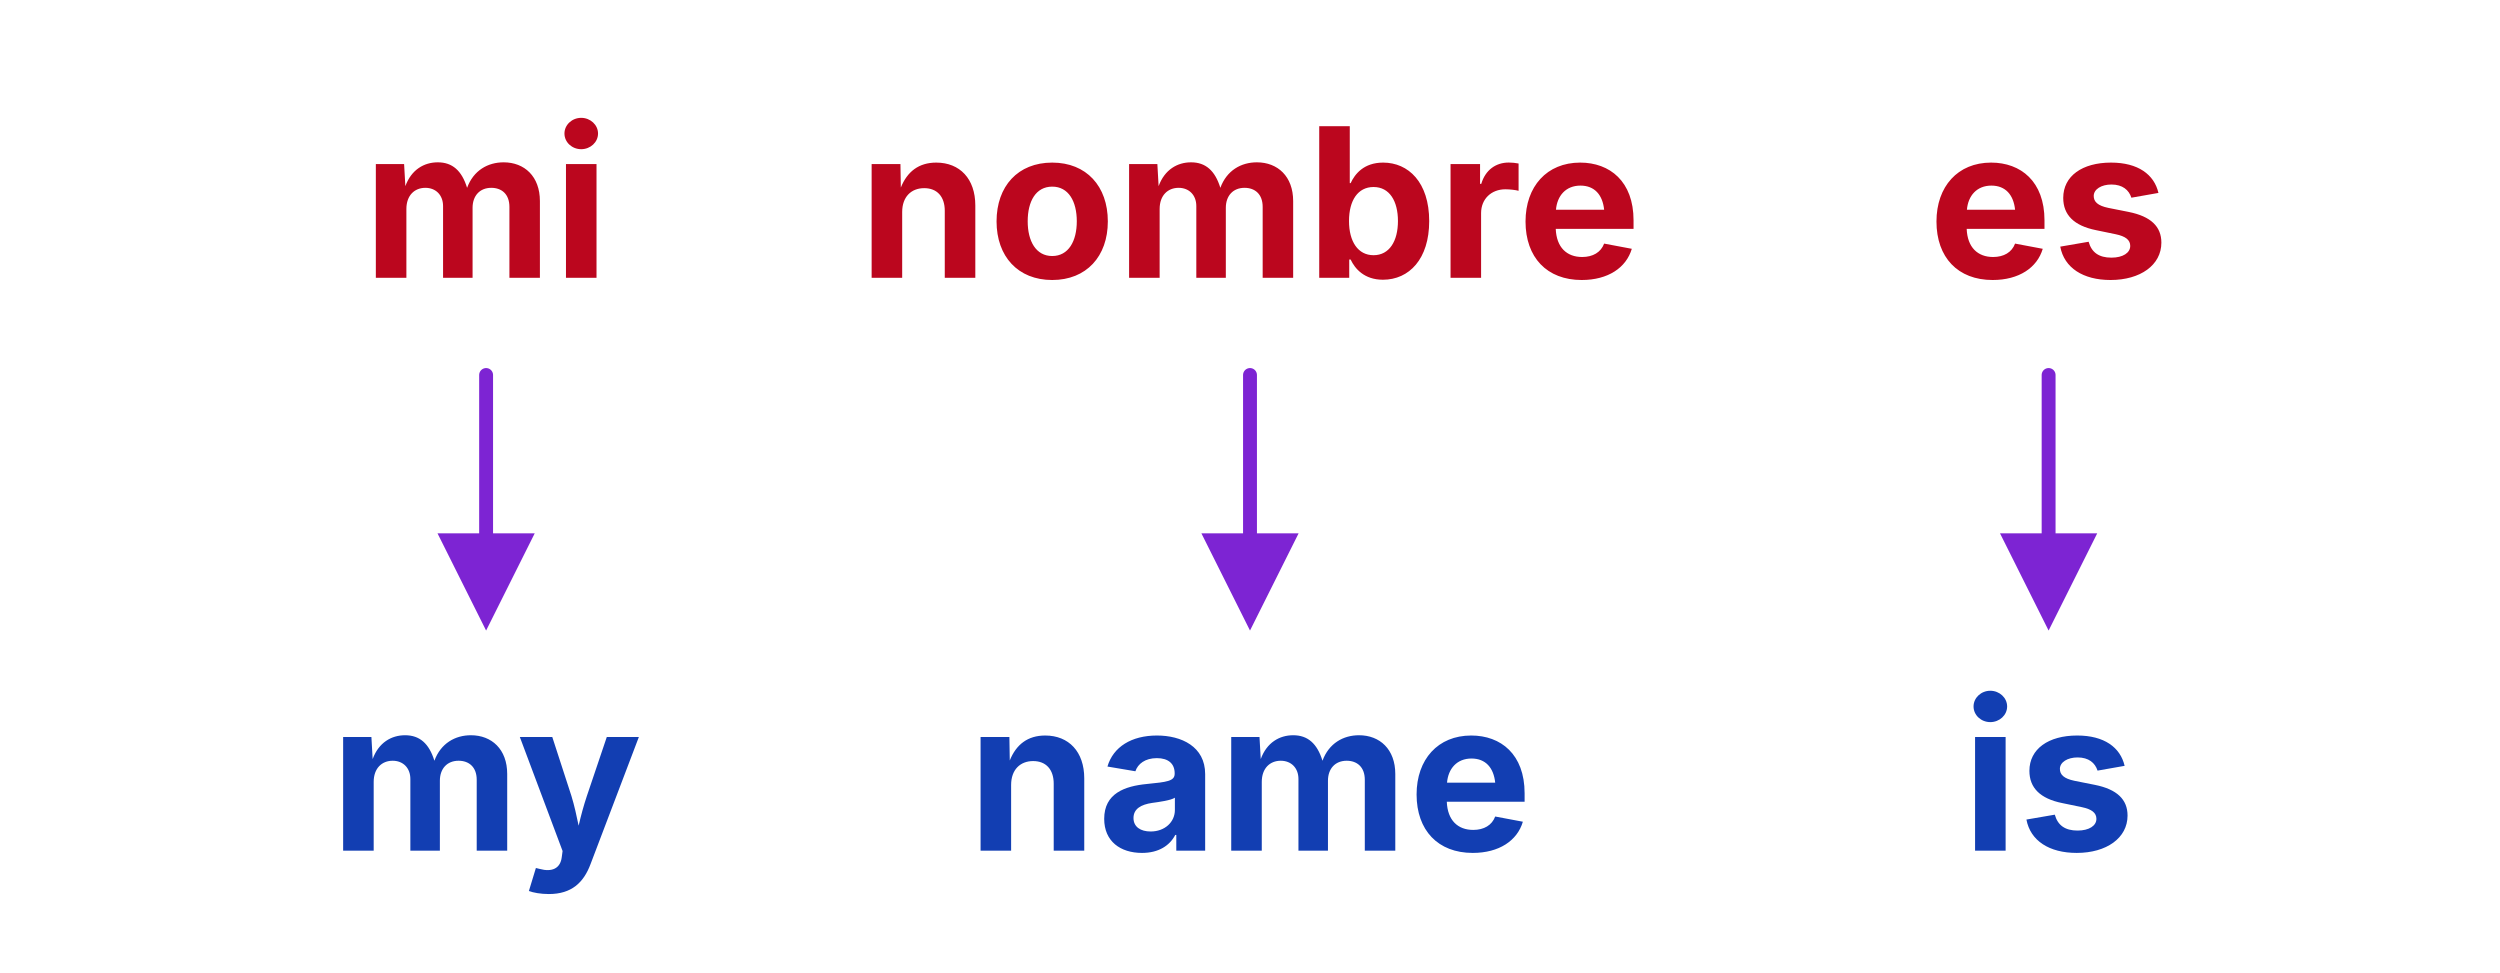
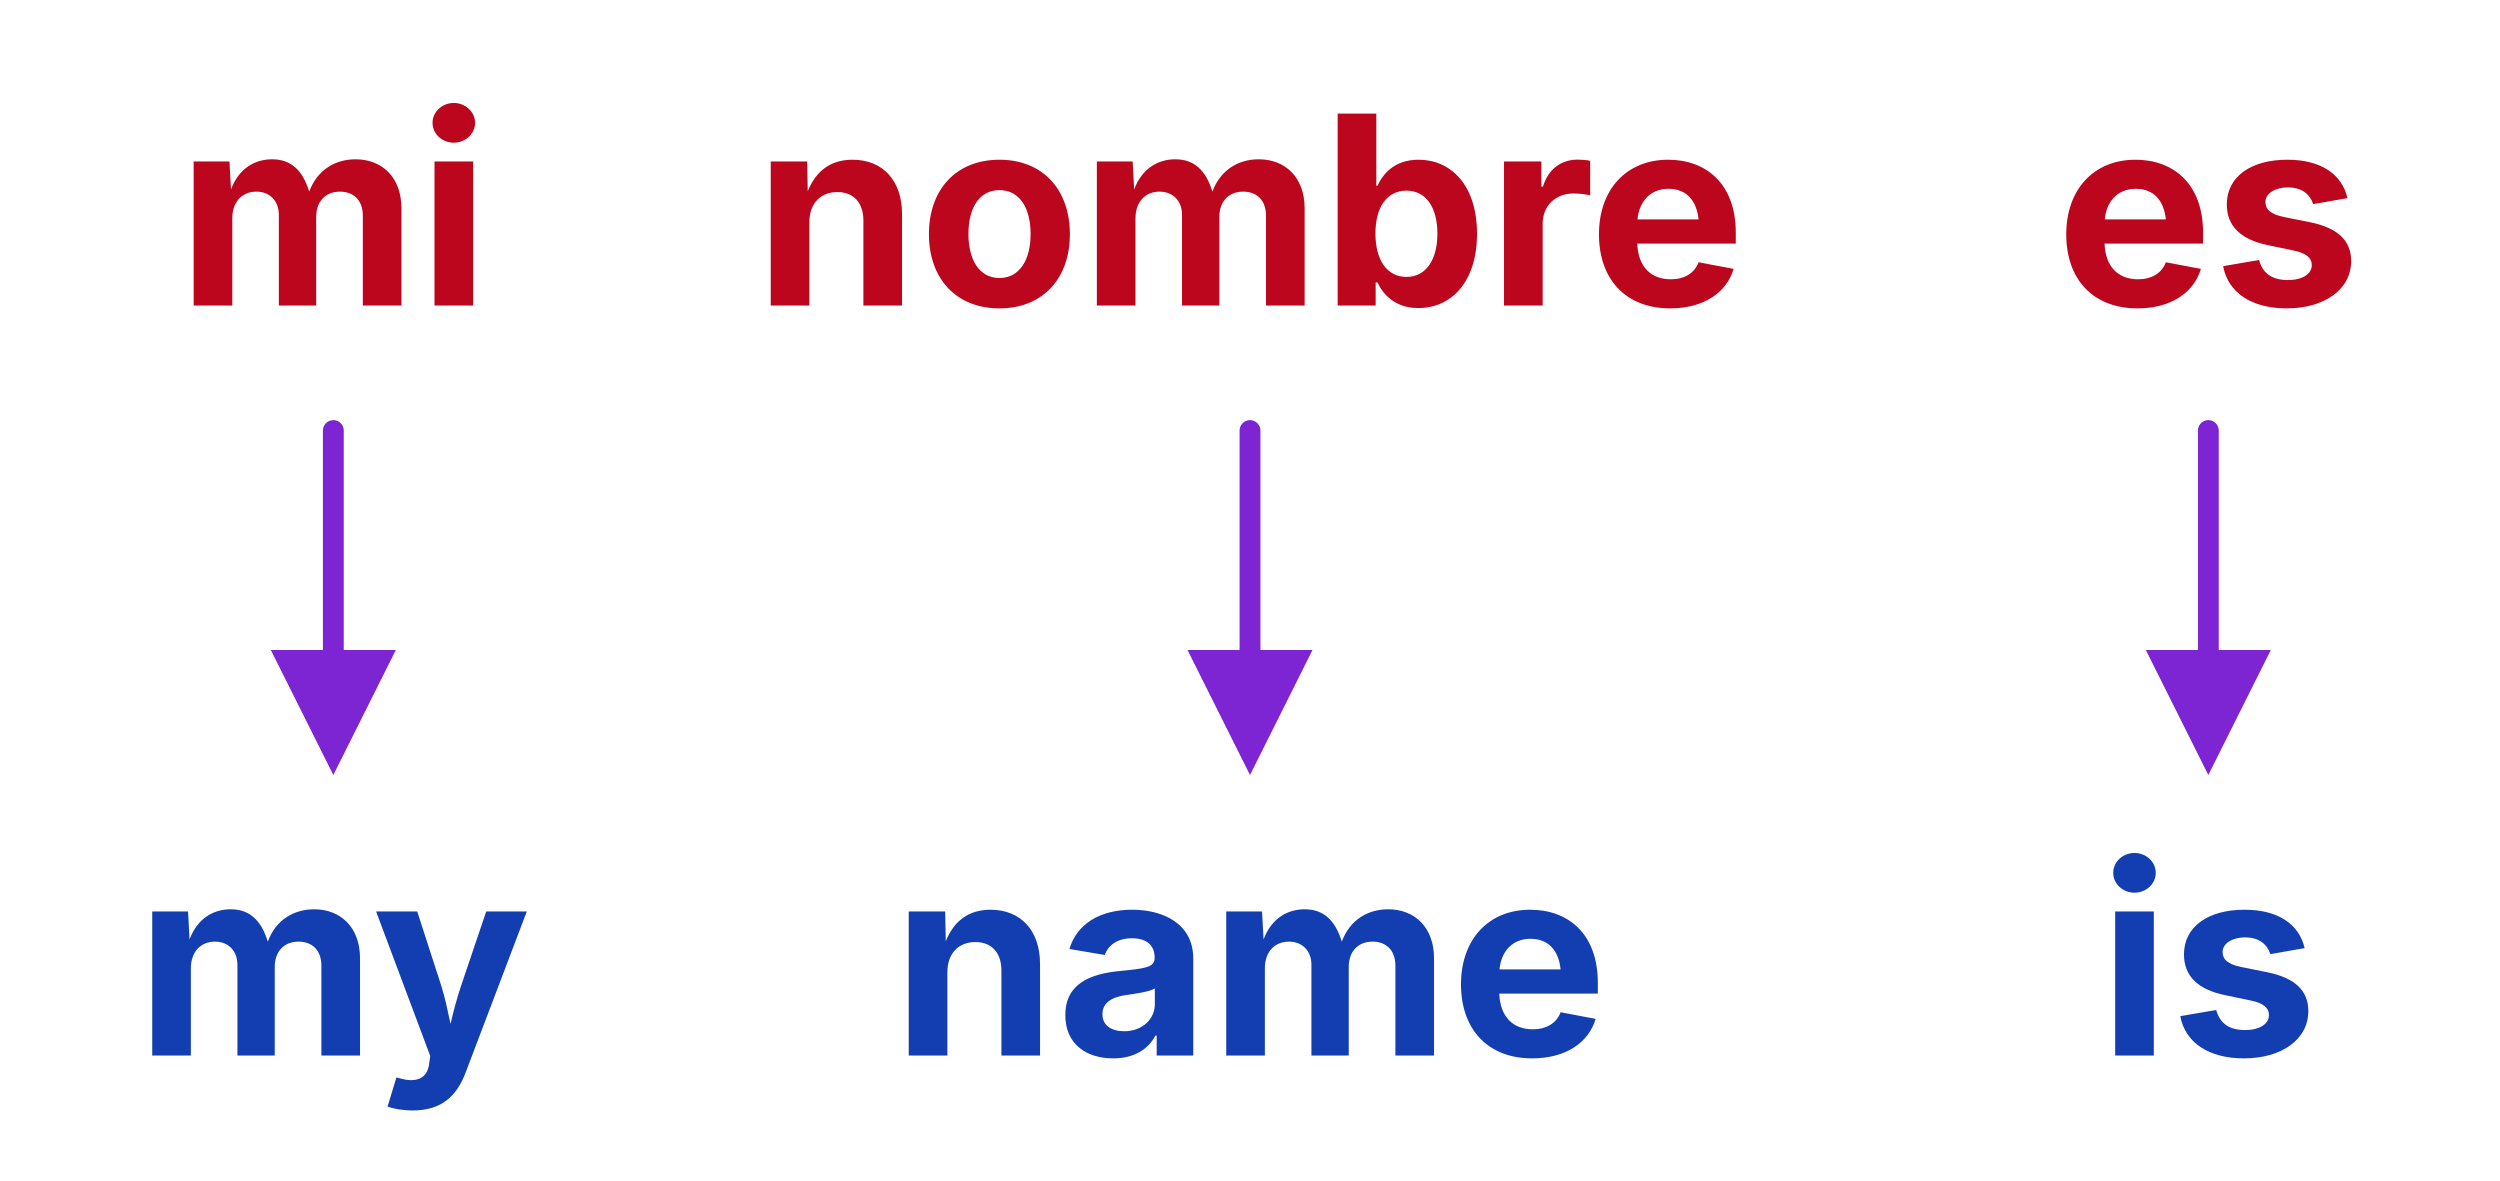
- <svg xmlns="http://www.w3.org/2000/svg" viewBox="0 0 720 280" role="img" aria-label="mi es my, nombre es name, es es is: palabra por palabra">
+ <svg xmlns="http://www.w3.org/2000/svg" viewBox="0 0 360 170" role="img" aria-label="mi es my, nombre es name, es es is: palabra por palabra">
  <defs>
-     <marker id="a" viewBox="0 0 10 10" refX="8" refY="5" markerWidth="7" markerHeight="7" orient="auto">
+     <marker id="a" viewBox="0 0 10 10" refX="8" refY="5" markerWidth="6" markerHeight="6" orient="auto">
      <path d="M0 0L10 5L0 10z" fill="#7d24d3" />
    </marker>
  </defs>
-   <g font-family="Geist, Inter, system-ui, -apple-system, Segoe UI, Roboto, sans-serif" font-size="60" font-weight="700" text-anchor="middle">
+   <g font-family="Geist, Inter, system-ui, -apple-system, Segoe UI, Roboto, sans-serif" font-size="38" font-weight="700" text-anchor="middle">
    <g fill="#bb061e">
-       <text x="140" y="80">mi</text>
-       <text x="360" y="80">nombre</text>
-       <text x="590" y="80">es</text>
+       <text x="48" y="44">mi</text>
+       <text x="180" y="44">nombre</text>
+       <text x="318" y="44">es</text>
    </g>
    <g fill="#123eb2">
-       <text x="140" y="245">my</text>
-       <text x="360" y="245">name</text>
-       <text x="590" y="245">is</text>
+       <text x="48" y="152">my</text>
+       <text x="180" y="152">name</text>
+       <text x="318" y="152">is</text>
    </g>
  </g>
-   <g stroke="#7d24d3" stroke-width="4" stroke-linecap="round" marker-end="url(#a)">
-     <path d="M140 108V176" />
-     <path d="M360 108V176" />
-     <path d="M590 108V176" />
+   <g stroke="#7d24d3" stroke-width="3" stroke-linecap="round" marker-end="url(#a)">
+     <path d="M48 62V108" />
+     <path d="M180 62V108" />
+     <path d="M318 62V108" />
  </g>
</svg>
